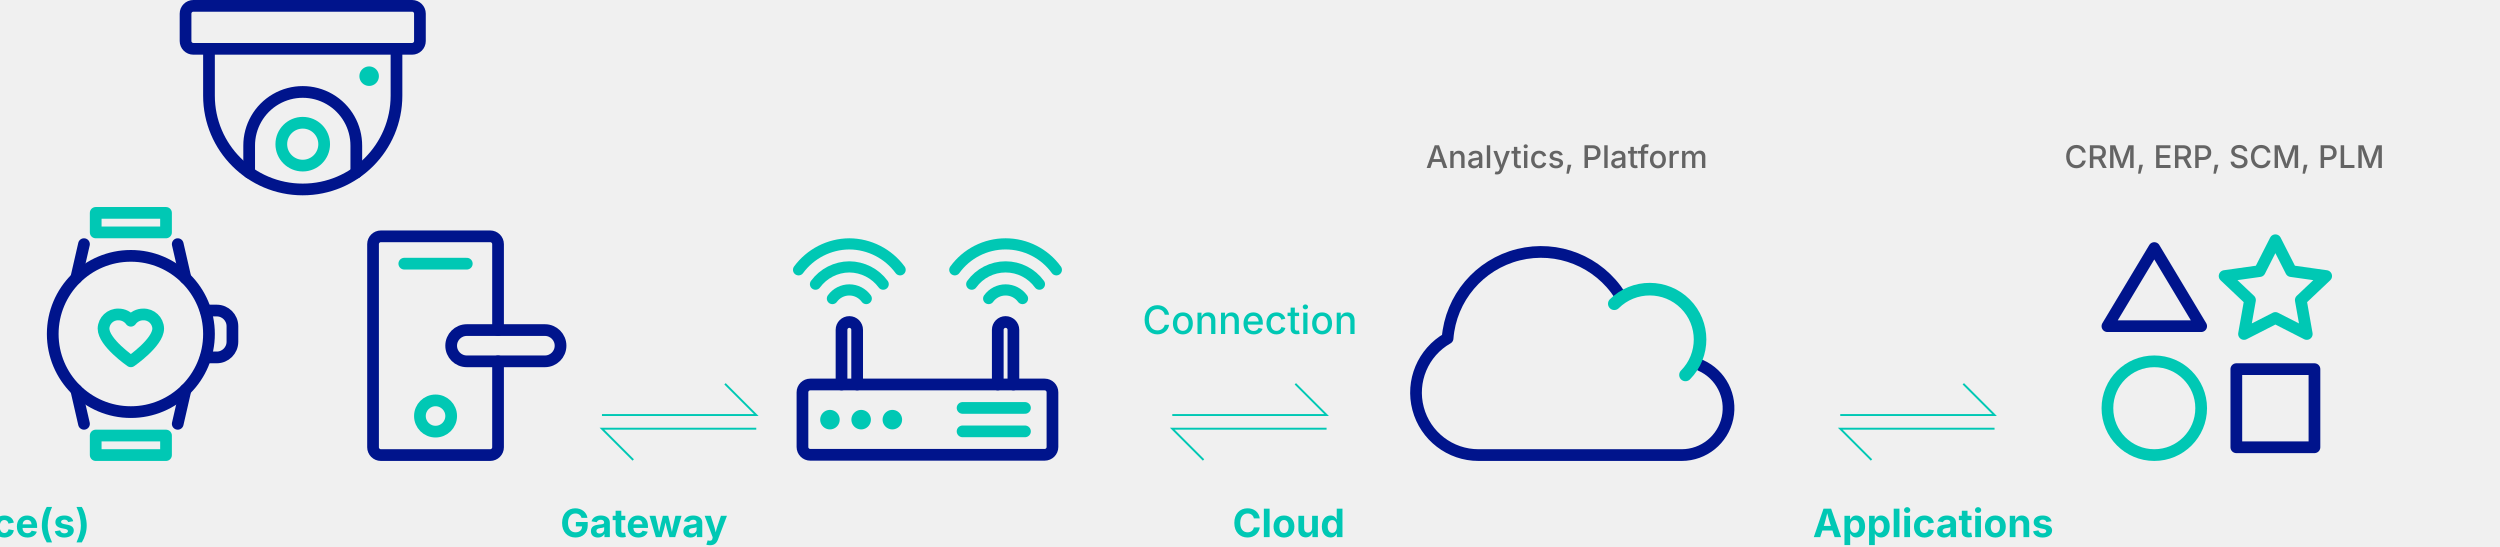
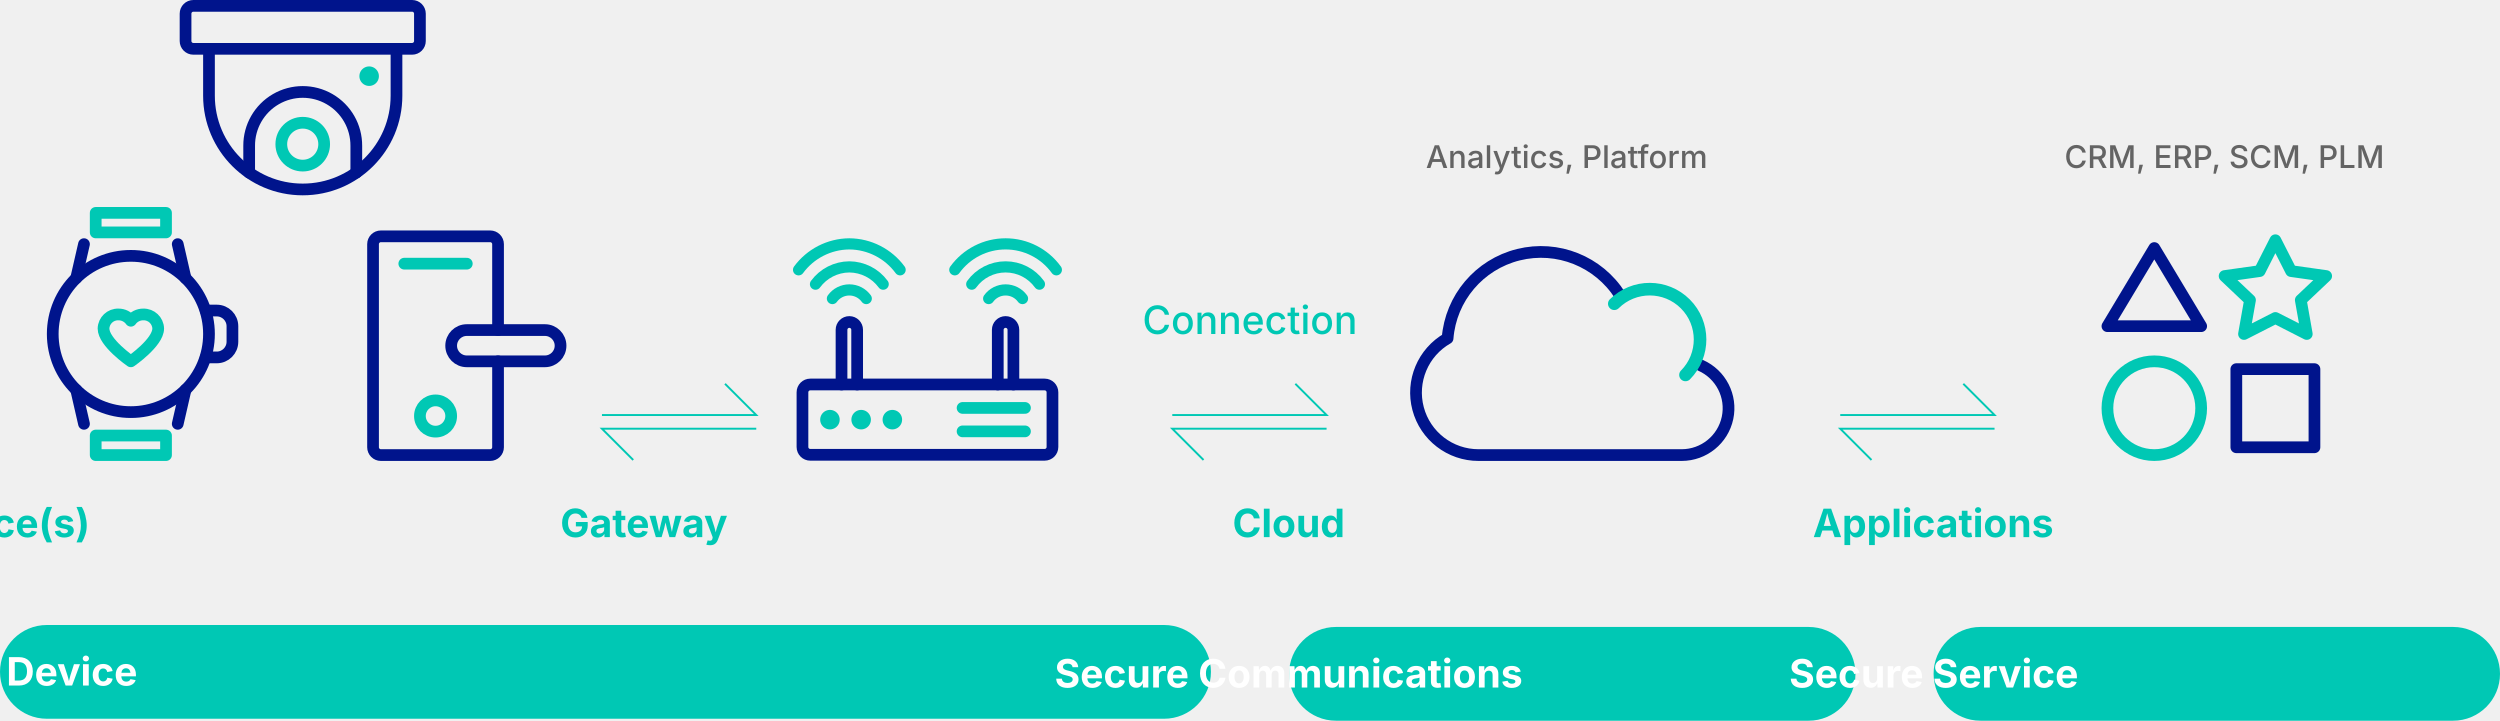
- <svg xmlns="http://www.w3.org/2000/svg" width="1280" height="280" viewBox="0 0 1280 280">
+ <svg xmlns="http://www.w3.org/2000/svg" width="1280" height="369" viewBox="0 0 1280 369">
  <defs>
-     <clipPath id="ukjngnf8ca">
+     <clipPath id="smuz1uiroa">
      <path data-name="사각형 3344" style="fill:none" d="M0 0h98v130H0z" />
    </clipPath>
-     <clipPath id="b73cjaucbb">
+     <clipPath id="ozph9jz36b">
      <path data-name="사각형 3347" style="fill:none" d="M0 0h102v118H0z" />
    </clipPath>
-     <clipPath id="6fv0nxtf2c">
+     <clipPath id="i9nqwzxzuc">
      <path data-name="사각형 3349" style="fill:none" d="M0 0h126v100H0z" />
    </clipPath>
-     <clipPath id="ii8lfppxgd">
+     <clipPath id="l0bc20jh6d">
      <path data-name="사각형 3351" style="fill:none" d="M0 0h137.72v113.86H0z" />
    </clipPath>
-     <clipPath id="30f2mhy2qe">
+     <clipPath id="ixs9wdg5se">
      <path data-name="사각형 3352" style="fill:none" d="M0 0h166v110H0z" />
    </clipPath>
-     <clipPath id="afdm2n5i6f">
+     <clipPath id="zvnuufad8f">
      <path data-name="사각형 3354" style="fill:none" d="M0 0h118v116H0z" />
    </clipPath>
-     <clipPath id="itc2unaokg">
+     <clipPath id="s13hkospgg">
      <path data-name="사각형 3355" style="fill:none" d="M0 0h81.414v39.707H0z" />
    </clipPath>
  </defs>
-   <g data-name="그룹 7782">
-     <text data-name="Device(s)" transform="translate(0 256)" style="font-family:Inter-Bold,Inter;font-weight:700;fill:#00c8b4;font-size:20px">
-       <tspan x="-47.326" y="19">Device(s)</tspan>
+   <g data-name="그룹 7836" transform="translate(-320 -5937)">
+     <rect data-name="사각형 3294" width="620" height="48" rx="24" transform="translate(320 6257)" style="fill:#00c8b4" />
+     <rect data-name="사각형 3295" width="290" height="48" rx="24" transform="translate(980 6258)" style="fill:#00c8b4" />
+     <rect data-name="사각형 3296" width="290" height="48" rx="24" transform="translate(1310 6258)" style="fill:#00c8b4" />
+     <text data-name="Secure Device" transform="translate(320 6269)" style="font-family:Inter-Bold,Inter;font-weight:700;font-size:20px;fill:#fff">
+       <tspan x="-70.27" y="19">Secure Device</tspan>
    </text>
-     <text transform="translate(330 256)" style="font-family:Inter-Bold,Inter;font-weight:700;fill:#00c8b4;font-size:20px">
-       <tspan x="-43.136" y="19">Gateway</tspan>
+     <text data-name="Secure Communications" transform="translate(980 6270)" style="font-family:Inter-Bold,Inter;font-weight:700;font-size:20px;fill:#fff">
+       <tspan x="-120.05" y="19">Secure Communications</tspan>
    </text>
-     <text transform="translate(640 171)" style="font-family:Inter-Medium,Inter;font-weight:500;fill:#00c8b4;font-size:20px">
-       <tspan x="-55.078" y="0">Connection</tspan>
+     <text data-name="Secure Service" transform="translate(1310 6270)" style="font-family:Inter-Bold,Inter;font-weight:700;font-size:20px;fill:#fff">
+       <tspan x="-73.956" y="19" xml:space="preserve">Secure Service         </tspan>
    </text>
-     <text transform="translate(660 256)" style="font-family:Inter-Bold,Inter;font-weight:700;fill:#00c8b4;font-size:20px">
-       <tspan x="-28.949" y="19">Cloud</tspan>
-     </text>
-     <text data-name="Analytics, Platform" transform="translate(802 86)" style="fill:#646464;font-size:16px;font-family:Inter-Medium,Inter;font-weight:500">
-       <tspan x="-71.952" y="0">Analytics, Platform</tspan>
-     </text>
-     <text data-name="CRM, ERP, SCM, PLM" transform="translate(1138 86)" style="fill:#646464;font-size:16px;font-family:Inter-Medium,Inter;font-weight:500">
-       <tspan x="-81.014" y="0">CRM, ERP, SCM, PLM</tspan>
-     </text>
-     <text transform="translate(990 256)" style="font-family:Inter-Bold,Inter;font-weight:700;fill:#00c8b4;font-size:20px">
-       <tspan x="-61.822" y="19">Applications</tspan>
-     </text>
-     <g data-name="그룹 7743">
-       <g data-name="그룹 7731">
-         <g data-name="그룹 7730" style="clip-path:url(#ukjngnf8ca)" transform="translate(24 106)">
-           <path data-name="패스 15837" d="M81.33 53H87a8.024 8.024 0 0 1 8 8v8a8.024 8.024 0 0 1-8 8h-5.67" style="stroke-width:6px;stroke-linecap:round;stroke-linejoin:round;stroke:#00148c;fill:none" />
-           <path data-name="패스 15838" d="M49.364 55A7.755 7.755 0 0 0 43 58.223 7.753 7.753 0 0 0 36.637 55 7.428 7.428 0 0 0 29 62.2C29 69.376 43 79 43 79s14-9.624 14-16.8a7.428 7.428 0 0 0-7.636-7.2z" style="stroke:#00c8b4;stroke-width:6px;stroke-linecap:round;stroke-linejoin:round;fill:none" />
-           <circle data-name="타원 122" cx="40" cy="40" r="40" transform="translate(3 25)" style="stroke-width:6px;stroke-linecap:round;stroke-linejoin:round;stroke:#00148c;fill:none" />
-           <path data-name="선 4823" transform="translate(15 19)" style="stroke-width:6px;stroke-linecap:round;stroke-linejoin:round;stroke:#00148c;fill:none" d="M4 0 0 17.438" />
-           <path data-name="선 4824" transform="translate(67 19)" style="stroke-width:6px;stroke-linecap:round;stroke-linejoin:round;stroke:#00148c;fill:none" d="M4 17.438 0 0" />
-           <path data-name="선 4825" transform="translate(67 93.562)" style="stroke-width:6px;stroke-linecap:round;stroke-linejoin:round;stroke:#00148c;fill:none" d="M0 17.438 4 0" />
-           <path data-name="선 4826" transform="translate(15 93.562)" style="stroke-width:6px;stroke-linecap:round;stroke-linejoin:round;stroke:#00148c;fill:none" d="m0 0 4 17.438" />
-           <path data-name="사각형 3342" transform="translate(25 117)" style="stroke:#00c8b4;stroke-width:6px;stroke-linecap:round;stroke-linejoin:round;fill:none" d="M0 0h36v10H0z" />
-           <path data-name="사각형 3343" transform="translate(25 3)" style="stroke:#00c8b4;stroke-width:6px;stroke-linecap:round;stroke-linejoin:round;fill:none" d="M0 0h36v10H0z" />
+     <g data-name="그룹 7782">
+       <text data-name="Device(s)" transform="translate(320 6193)" style="font-family:Inter-Bold,Inter;font-weight:700;font-size:20px;fill:#00c8b4">
+         <tspan x="-47.326" y="19">Device(s)</tspan>
+       </text>
+       <text transform="translate(650 6193)" style="font-family:Inter-Bold,Inter;font-weight:700;font-size:20px;fill:#00c8b4">
+         <tspan x="-43.136" y="19">Gateway</tspan>
+       </text>
+       <text transform="translate(960 6108)" style="font-family:Inter-Medium,Inter;font-weight:500;font-size:20px;fill:#00c8b4">
+         <tspan x="-55.078" y="0">Connection</tspan>
+       </text>
+       <text transform="translate(980 6193)" style="font-family:Inter-Bold,Inter;font-weight:700;font-size:20px;fill:#00c8b4">
+         <tspan x="-28.949" y="19">Cloud</tspan>
+       </text>
+       <text data-name="Analytics, Platform" transform="translate(1122 6023)" style="fill:#646464;font-size:16px;font-family:Inter-Medium,Inter;font-weight:500">
+         <tspan x="-71.952" y="0">Analytics, Platform</tspan>
+       </text>
+       <text data-name="CRM, ERP, SCM, PLM" transform="translate(1458 6023)" style="fill:#646464;font-size:16px;font-family:Inter-Medium,Inter;font-weight:500">
+         <tspan x="-81.014" y="0">CRM, ERP, SCM, PLM</tspan>
+       </text>
+       <text transform="translate(1310 6193)" style="font-family:Inter-Bold,Inter;font-weight:700;font-size:20px;fill:#00c8b4">
+         <tspan x="-61.822" y="19">Applications</tspan>
+       </text>
+       <g data-name="그룹 7743">
+         <g data-name="그룹 7731">
+           <g data-name="그룹 7730" style="clip-path:url(#smuz1uiroa)" transform="translate(344 6043)">
+             <path data-name="패스 15837" d="M81.33 53H87a8.024 8.024 0 0 1 8 8v8a8.024 8.024 0 0 1-8 8h-5.67" style="stroke-width:6px;stroke-linecap:round;stroke-linejoin:round;stroke:#00148c;fill:none" />
+             <path data-name="패스 15838" d="M49.364 55A7.755 7.755 0 0 0 43 58.223 7.753 7.753 0 0 0 36.637 55 7.428 7.428 0 0 0 29 62.2C29 69.376 43 79 43 79s14-9.624 14-16.8a7.428 7.428 0 0 0-7.636-7.2z" style="stroke:#00c8b4;stroke-width:6px;stroke-linecap:round;stroke-linejoin:round;fill:none" />
+             <circle data-name="타원 122" cx="40" cy="40" r="40" transform="translate(3 25)" style="stroke-width:6px;stroke-linecap:round;stroke-linejoin:round;stroke:#00148c;fill:none" />
+             <path data-name="선 4823" transform="translate(15 19)" style="stroke-width:6px;stroke-linecap:round;stroke-linejoin:round;stroke:#00148c;fill:none" d="M4 0 0 17.438" />
+             <path data-name="선 4824" transform="translate(67 19)" style="stroke-width:6px;stroke-linecap:round;stroke-linejoin:round;stroke:#00148c;fill:none" d="M4 17.438 0 0" />
+             <path data-name="선 4825" transform="translate(67 93.562)" style="stroke-width:6px;stroke-linecap:round;stroke-linejoin:round;stroke:#00148c;fill:none" d="M0 17.438 4 0" />
+             <path data-name="선 4826" transform="translate(15 93.562)" style="stroke-width:6px;stroke-linecap:round;stroke-linejoin:round;stroke:#00148c;fill:none" d="m0 0 4 17.438" />
+             <path data-name="사각형 3342" transform="translate(25 117)" style="stroke:#00c8b4;stroke-width:6px;stroke-linecap:round;stroke-linejoin:round;fill:none" d="M0 0h36v10H0z" />
+             <path data-name="사각형 3343" transform="translate(25 3)" style="stroke:#00c8b4;stroke-width:6px;stroke-linecap:round;stroke-linejoin:round;fill:none" d="M0 0h36v10H0z" />
+           </g>
        </g>
-       </g>
-       <g data-name="그룹 7736">
-         <path data-name="선 4827" transform="translate(207 135)" style="stroke:#00c8b4;stroke-width:6px;stroke-linecap:round;stroke-linejoin:round;fill:none" d="M0 0h32" />
-         <g data-name="그룹 7735">
-           <g data-name="그룹 7734" style="clip-path:url(#b73cjaucbb)" transform="translate(188 118)">
-             <path data-name="패스 15842" d="M67 67v44a4.012 4.012 0 0 1-4 4H7a4.012 4.012 0 0 1-4-4V7a4.012 4.012 0 0 1 4-4h56a4.012 4.012 0 0 1 4 4v44" style="stroke-width:6px;stroke-linecap:round;stroke-linejoin:round;stroke:#00148c;fill:none" />
-             <path data-name="패스 15843" d="M91 67H51a8 8 0 0 1 0-16h40a8 8 0 0 1 0 16z" style="stroke-width:6px;stroke-linecap:round;stroke-linejoin:round;stroke:#00148c;fill:none" />
-             <circle data-name="타원 125" cx="8" cy="8" r="8" transform="translate(27 87)" style="stroke:#00c8b4;stroke-width:6px;stroke-linecap:round;stroke-linejoin:round;fill:none" />
+         <g data-name="그룹 7736">
+           <path data-name="선 4827" transform="translate(527 6072)" style="stroke:#00c8b4;stroke-width:6px;stroke-linecap:round;stroke-linejoin:round;fill:none" d="M0 0h32" />
+           <g data-name="그룹 7735">
+             <g data-name="그룹 7734" style="clip-path:url(#ozph9jz36b)" transform="translate(508 6055)">
+               <path data-name="패스 15842" d="M67 67v44a4.012 4.012 0 0 1-4 4H7a4.012 4.012 0 0 1-4-4V7a4.012 4.012 0 0 1 4-4h56a4.012 4.012 0 0 1 4 4v44" style="stroke-width:6px;stroke-linecap:round;stroke-linejoin:round;stroke:#00148c;fill:none" />
+               <path data-name="패스 15843" d="M91 67H51a8 8 0 0 1 0-16h40a8 8 0 0 1 0 16z" style="stroke-width:6px;stroke-linecap:round;stroke-linejoin:round;stroke:#00148c;fill:none" />
+               <circle data-name="타원 125" cx="8" cy="8" r="8" transform="translate(27 87)" style="stroke:#00c8b4;stroke-width:6px;stroke-linecap:round;stroke-linejoin:round;fill:none" />
+             </g>
+           </g>
+         </g>
+         <g data-name="그룹 7739">
+           <path data-name="선 4828" transform="translate(509 5976)" style="stroke-width:9.993px;stroke:#00c8b4;stroke-linecap:round;stroke-linejoin:round;fill:none" d="M0 0h0" />
+           <g data-name="그룹 7738">
+             <g data-name="그룹 7737" style="clip-path:url(#i9nqwzxzuc)" transform="translate(412 5937)">
+               <path data-name="패스 15844" d="M15 25v24a48 48 0 0 0 96 0V25" style="stroke-width:6px;stroke-linecap:round;stroke-linejoin:round;stroke:#00148c;fill:none" />
+               <rect data-name="사각형 3348" width="120" height="22" rx="4" transform="translate(3 3)" style="stroke-width:6px;stroke-linecap:round;stroke-linejoin:round;stroke:#00148c;fill:none" />
+               <path data-name="패스 15845" d="M35.571 88.382V74.668a27.429 27.429 0 1 1 54.857 0v13.714" style="stroke-width:6px;stroke-linecap:round;stroke-linejoin:round;stroke:#00148c;fill:none" />
+               <path data-name="패스 15846" d="M73.971 73.82A10.972 10.972 0 1 1 63 62.849 10.971 10.971 0 0 1 73.971 73.82z" style="stroke:#00c8b4;stroke-width:6px;stroke-linecap:round;stroke-linejoin:round;fill:none" />
+             </g>
          </g>
        </g>
      </g>
-       <g data-name="그룹 7739">
-         <path data-name="선 4828" transform="translate(189 39)" style="stroke-width:9.993px;stroke:#00c8b4;stroke-linecap:round;stroke-linejoin:round;fill:none" d="M0 0h0" />
-         <g data-name="그룹 7738">
-           <g data-name="그룹 7737" style="clip-path:url(#6fv0nxtf2c)" transform="translate(92)">
-             <path data-name="패스 15844" d="M15 25v24a48 48 0 0 0 96 0V25" style="stroke-width:6px;stroke-linecap:round;stroke-linejoin:round;stroke:#00148c;fill:none" />
-             <rect data-name="사각형 3348" width="120" height="22" rx="4" transform="translate(3 3)" style="stroke-width:6px;stroke-linecap:round;stroke-linejoin:round;stroke:#00148c;fill:none" />
-             <path data-name="패스 15845" d="M35.571 88.382V74.668a27.429 27.429 0 1 1 54.857 0v13.714" style="stroke-width:6px;stroke-linecap:round;stroke-linejoin:round;stroke:#00148c;fill:none" />
-             <path data-name="패스 15846" d="M73.971 73.82A10.972 10.972 0 1 1 63 62.849 10.971 10.971 0 0 1 73.971 73.82z" style="stroke:#00c8b4;stroke-width:6px;stroke-linecap:round;stroke-linejoin:round;fill:none" />
+       <g data-name="그룹 7742">
+         <path data-name="선 4829" transform="translate(812.837 6145.86)" style="stroke-width:5.996px;stroke:#00c8b4;stroke-linecap:round;stroke-linejoin:round;fill:none" d="M0 0h31.954" />
+         <g data-name="그룹 7741">
+           <g data-name="그룹 7740" style="clip-path:url(#l0bc20jh6d)" transform="translate(726 6059)">
+             <path data-name="패스 15847" d="M20.194 30.86a10.7 10.7 0 0 1 17.333 0" style="stroke-width:5.72px;stroke:#00c8b4;stroke-linecap:round;stroke-linejoin:round;fill:none" />
+             <path data-name="패스 15848" d="M11.527 23.5a21.707 21.707 0 0 1 17.333-8.854A21.71 21.71 0 0 1 46.194 23.5" style="stroke-width:5.72px;stroke:#00c8b4;stroke-linecap:round;stroke-linejoin:round;fill:none" />
+             <path data-name="패스 15849" d="M2.86 16.143a32.564 32.564 0 0 1 26-13.283 32.564 32.564 0 0 1 26 13.283" style="stroke-width:5.72px;stroke:#00c8b4;stroke-linecap:round;stroke-linejoin:round;fill:none" />
+             <path data-name="패스 15850" d="M100.193 30.86a10.7 10.7 0 0 1 17.333 0" style="stroke-width:5.72px;stroke:#00c8b4;stroke-linecap:round;stroke-linejoin:round;fill:none" />
+             <path data-name="패스 15851" d="M91.527 23.5a21.393 21.393 0 0 1 34.667 0" style="stroke-width:5.72px;stroke:#00c8b4;stroke-linecap:round;stroke-linejoin:round;fill:none" />
+             <path data-name="패스 15852" d="M82.86 16.143a32.088 32.088 0 0 1 52 0" style="stroke-width:5.72px;stroke:#00c8b4;stroke-linecap:round;stroke-linejoin:round;fill:none" />
+             <rect data-name="사각형 3350" width="128" height="36" rx="4" transform="translate(4.86 74.86)" style="stroke-width:6px;stroke-linecap:round;stroke-linejoin:round;stroke:#00148c;fill:none" />
+             <path data-name="선 4830" transform="translate(18.927 92.86)" style="stroke-width:9.993px;stroke:#00c8b4;stroke-linecap:round;stroke-linejoin:round;fill:none" d="M0 0h0" />
+             <path data-name="선 4831" transform="translate(34.904 92.86)" style="stroke-width:9.993px;stroke:#00c8b4;stroke-linecap:round;stroke-linejoin:round;fill:none" d="M0 0h0" />
+             <path data-name="선 4832" transform="translate(50.88 92.86)" style="stroke-width:9.993px;stroke:#00c8b4;stroke-linecap:round;stroke-linejoin:round;fill:none" d="M0 0h0" />
+             <path data-name="선 4833" transform="translate(86.837 98.86)" style="stroke-width:5.996px;stroke:#00c8b4;stroke-linecap:round;stroke-linejoin:round;fill:none" d="M0 0h31.954" />
+             <path data-name="패스 15853" d="M24.86 74.86v-28a4 4 0 0 1 8 0v28" style="stroke-width:6px;stroke-linecap:round;stroke-linejoin:round;stroke:#00148c;fill:none" />
+             <path data-name="패스 15854" d="M104.86 74.86v-28a4 4 0 0 1 8 0v28" style="stroke-width:6px;stroke-linecap:round;stroke-linejoin:round;stroke:#00148c;fill:none" />
          </g>
        </g>
      </g>
-     </g>
-     <g data-name="그룹 7742">
-       <path data-name="선 4829" transform="translate(492.837 208.86)" style="stroke-width:5.996px;stroke:#00c8b4;stroke-linecap:round;stroke-linejoin:round;fill:none" d="M0 0h31.954" />
-       <g data-name="그룹 7741">
-         <g data-name="그룹 7740" style="clip-path:url(#ii8lfppxgd)" transform="translate(406 122)">
-           <path data-name="패스 15847" d="M20.194 30.86a10.7 10.7 0 0 1 17.333 0" style="stroke-width:5.72px;stroke:#00c8b4;stroke-linecap:round;stroke-linejoin:round;fill:none" />
-           <path data-name="패스 15848" d="M11.527 23.5a21.707 21.707 0 0 1 17.333-8.854A21.71 21.71 0 0 1 46.194 23.5" style="stroke-width:5.72px;stroke:#00c8b4;stroke-linecap:round;stroke-linejoin:round;fill:none" />
-           <path data-name="패스 15849" d="M2.86 16.143a32.564 32.564 0 0 1 26-13.283 32.564 32.564 0 0 1 26 13.283" style="stroke-width:5.72px;stroke:#00c8b4;stroke-linecap:round;stroke-linejoin:round;fill:none" />
-           <path data-name="패스 15850" d="M100.193 30.86a10.7 10.7 0 0 1 17.333 0" style="stroke-width:5.72px;stroke:#00c8b4;stroke-linecap:round;stroke-linejoin:round;fill:none" />
-           <path data-name="패스 15851" d="M91.527 23.5a21.393 21.393 0 0 1 34.667 0" style="stroke-width:5.72px;stroke:#00c8b4;stroke-linecap:round;stroke-linejoin:round;fill:none" />
-           <path data-name="패스 15852" d="M82.86 16.143a32.088 32.088 0 0 1 52 0" style="stroke-width:5.72px;stroke:#00c8b4;stroke-linecap:round;stroke-linejoin:round;fill:none" />
-           <rect data-name="사각형 3350" width="128" height="36" rx="4" transform="translate(4.86 74.86)" style="stroke-width:6px;stroke-linecap:round;stroke-linejoin:round;stroke:#00148c;fill:none" />
-           <path data-name="선 4830" transform="translate(18.927 92.86)" style="stroke-width:9.993px;stroke:#00c8b4;stroke-linecap:round;stroke-linejoin:round;fill:none" d="M0 0h0" />
-           <path data-name="선 4831" transform="translate(34.904 92.86)" style="stroke-width:9.993px;stroke:#00c8b4;stroke-linecap:round;stroke-linejoin:round;fill:none" d="M0 0h0" />
-           <path data-name="선 4832" transform="translate(50.88 92.86)" style="stroke-width:9.993px;stroke:#00c8b4;stroke-linecap:round;stroke-linejoin:round;fill:none" d="M0 0h0" />
-           <path data-name="선 4833" transform="translate(86.837 98.86)" style="stroke-width:5.996px;stroke:#00c8b4;stroke-linecap:round;stroke-linejoin:round;fill:none" d="M0 0h31.954" />
-           <path data-name="패스 15853" d="M24.86 74.86v-28a4 4 0 0 1 8 0v28" style="stroke-width:6px;stroke-linecap:round;stroke-linejoin:round;stroke:#00148c;fill:none" />
-           <path data-name="패스 15854" d="M104.86 74.86v-28a4 4 0 0 1 8 0v28" style="stroke-width:6px;stroke-linecap:round;stroke-linejoin:round;stroke:#00148c;fill:none" />
+       <g data-name="그룹 7745">
+         <g data-name="그룹 7744" style="clip-path:url(#ixs9wdg5se)" transform="translate(1042 6063)">
+           <path data-name="패스 15855" d="M107.5 25.239a47.987 47.987 0 0 0-88.338 21.978A31.985 31.985 0 0 0 35 107h104a24 24 0 0 0 9.749-45.937" style="stroke-width:6px;stroke-linecap:round;stroke-linejoin:round;stroke:#00148c;fill:none" />
+           <path data-name="패스 15856" d="M104.515 29.52a25.775 25.775 0 0 1 36.451 36.451" style="stroke-width:6.444px;stroke:#00c8b4;stroke-linecap:round;stroke-linejoin:round;fill:none" />
        </g>
      </g>
-     </g>
-     <g data-name="그룹 7745">
-       <g data-name="그룹 7744" style="clip-path:url(#30f2mhy2qe)" transform="translate(722 126)">
-         <path data-name="패스 15855" d="M107.5 25.239a47.987 47.987 0 0 0-88.338 21.978A31.985 31.985 0 0 0 35 107h104a24 24 0 0 0 9.749-45.937" style="stroke-width:6px;stroke-linecap:round;stroke-linejoin:round;stroke:#00148c;fill:none" />
-         <path data-name="패스 15856" d="M104.515 29.52a25.775 25.775 0 0 1 36.451 36.451" style="stroke-width:6.444px;stroke:#00c8b4;stroke-linecap:round;stroke-linejoin:round;fill:none" />
+       <g data-name="그룹 7747">
+         <g data-name="그룹 7746" style="clip-path:url(#zvnuufad8f)" transform="translate(1396 6057)">
+           <circle data-name="타원 126" cx="24" cy="24" r="24" transform="translate(3 65)" style="stroke:#00c8b4;stroke-width:6px;stroke-linecap:round;stroke-linejoin:round;fill:none" />
+           <path data-name="사각형 3353" transform="translate(69 69)" style="stroke-width:6px;stroke-linecap:round;stroke-linejoin:round;stroke:#00148c;fill:none" d="M0 0h40v40H0z" />
+           <path data-name="패스 15857" d="M27 7 3 47h48z" style="stroke-width:6px;stroke-linecap:round;stroke-linejoin:round;stroke:#00148c;fill:none" />
+           <path data-name="패스 15858" d="M89 42.8 72.931 51 76 33.634l-13-12.3L80.966 18.8 89 3l8.034 15.8L115 21.335l-13 12.3L105.069 51z" style="stroke:#00c8b4;stroke-width:6px;stroke-linecap:round;stroke-linejoin:round;fill:none" />
+         </g>
      </g>
-     </g>
-     <g data-name="그룹 7747">
-       <g data-name="그룹 7746" style="clip-path:url(#afdm2n5i6f)" transform="translate(1076 120)">
-         <circle data-name="타원 126" cx="24" cy="24" r="24" transform="translate(3 65)" style="stroke:#00c8b4;stroke-width:6px;stroke-linecap:round;stroke-linejoin:round;fill:none" />
-         <path data-name="사각형 3353" transform="translate(69 69)" style="stroke-width:6px;stroke-linecap:round;stroke-linejoin:round;stroke:#00148c;fill:none" d="M0 0h40v40H0z" />
-         <path data-name="패스 15857" d="M27 7 3 47h48z" style="stroke-width:6px;stroke-linecap:round;stroke-linejoin:round;stroke:#00148c;fill:none" />
-         <path data-name="패스 15858" d="M89 42.8 72.931 51 76 33.634l-13-12.3L80.966 18.8 89 3l8.034 15.8L115 21.335l-13 12.3L105.069 51z" style="stroke:#00c8b4;stroke-width:6px;stroke-linecap:round;stroke-linejoin:round;fill:none" />
+       <g data-name="그룹 7749">
+         <g data-name="그룹 7748" style="clip-path:url(#s13hkospgg)" transform="translate(627 6133.153)">
+           <path data-name="패스 15859" d="M1.207 16.354h79l-16-16" style="stroke-miterlimit:10;stroke:#00c8b4;fill:none" />
+           <path data-name="패스 15860" d="M80.207 23.354h-79l16 16" style="stroke-miterlimit:10;stroke:#00c8b4;fill:none" />
+         </g>
      </g>
-     </g>
-     <g data-name="그룹 7749">
-       <g data-name="그룹 7748" style="clip-path:url(#itc2unaokg)" transform="translate(307 196.153)">
-         <path data-name="패스 15859" d="M1.207 16.354h79l-16-16" style="stroke-miterlimit:10;stroke:#00c8b4;fill:none" />
-         <path data-name="패스 15860" d="M80.207 23.354h-79l16 16" style="stroke-miterlimit:10;stroke:#00c8b4;fill:none" />
+       <g data-name="그룹 7750">
+         <g data-name="그룹 7748" style="clip-path:url(#s13hkospgg)" transform="translate(919 6133.153)">
+           <path data-name="패스 15859" d="M1.207 16.354h79l-16-16" style="stroke-miterlimit:10;stroke:#00c8b4;fill:none" />
+           <path data-name="패스 15860" d="M80.207 23.354h-79l16 16" style="stroke-miterlimit:10;stroke:#00c8b4;fill:none" />
+         </g>
      </g>
-     </g>
-     <g data-name="그룹 7750">
-       <g data-name="그룹 7748" style="clip-path:url(#itc2unaokg)" transform="translate(599 196.153)">
-         <path data-name="패스 15859" d="M1.207 16.354h79l-16-16" style="stroke-miterlimit:10;stroke:#00c8b4;fill:none" />
-         <path data-name="패스 15860" d="M80.207 23.354h-79l16 16" style="stroke-miterlimit:10;stroke:#00c8b4;fill:none" />
-       </g>
-     </g>
-     <g data-name="그룹 7751">
-       <g data-name="그룹 7748" style="clip-path:url(#itc2unaokg)" transform="translate(941 196.153)">
-         <path data-name="패스 15859" d="M1.207 16.354h79l-16-16" style="stroke-miterlimit:10;stroke:#00c8b4;fill:none" />
-         <path data-name="패스 15860" d="M80.207 23.354h-79l16 16" style="stroke-miterlimit:10;stroke:#00c8b4;fill:none" />
+       <g data-name="그룹 7751">
+         <g data-name="그룹 7748" style="clip-path:url(#s13hkospgg)" transform="translate(1261 6133.153)">
+           <path data-name="패스 15859" d="M1.207 16.354h79l-16-16" style="stroke-miterlimit:10;stroke:#00c8b4;fill:none" />
+           <path data-name="패스 15860" d="M80.207 23.354h-79l16 16" style="stroke-miterlimit:10;stroke:#00c8b4;fill:none" />
+         </g>
      </g>
    </g>
  </g>
</svg>
